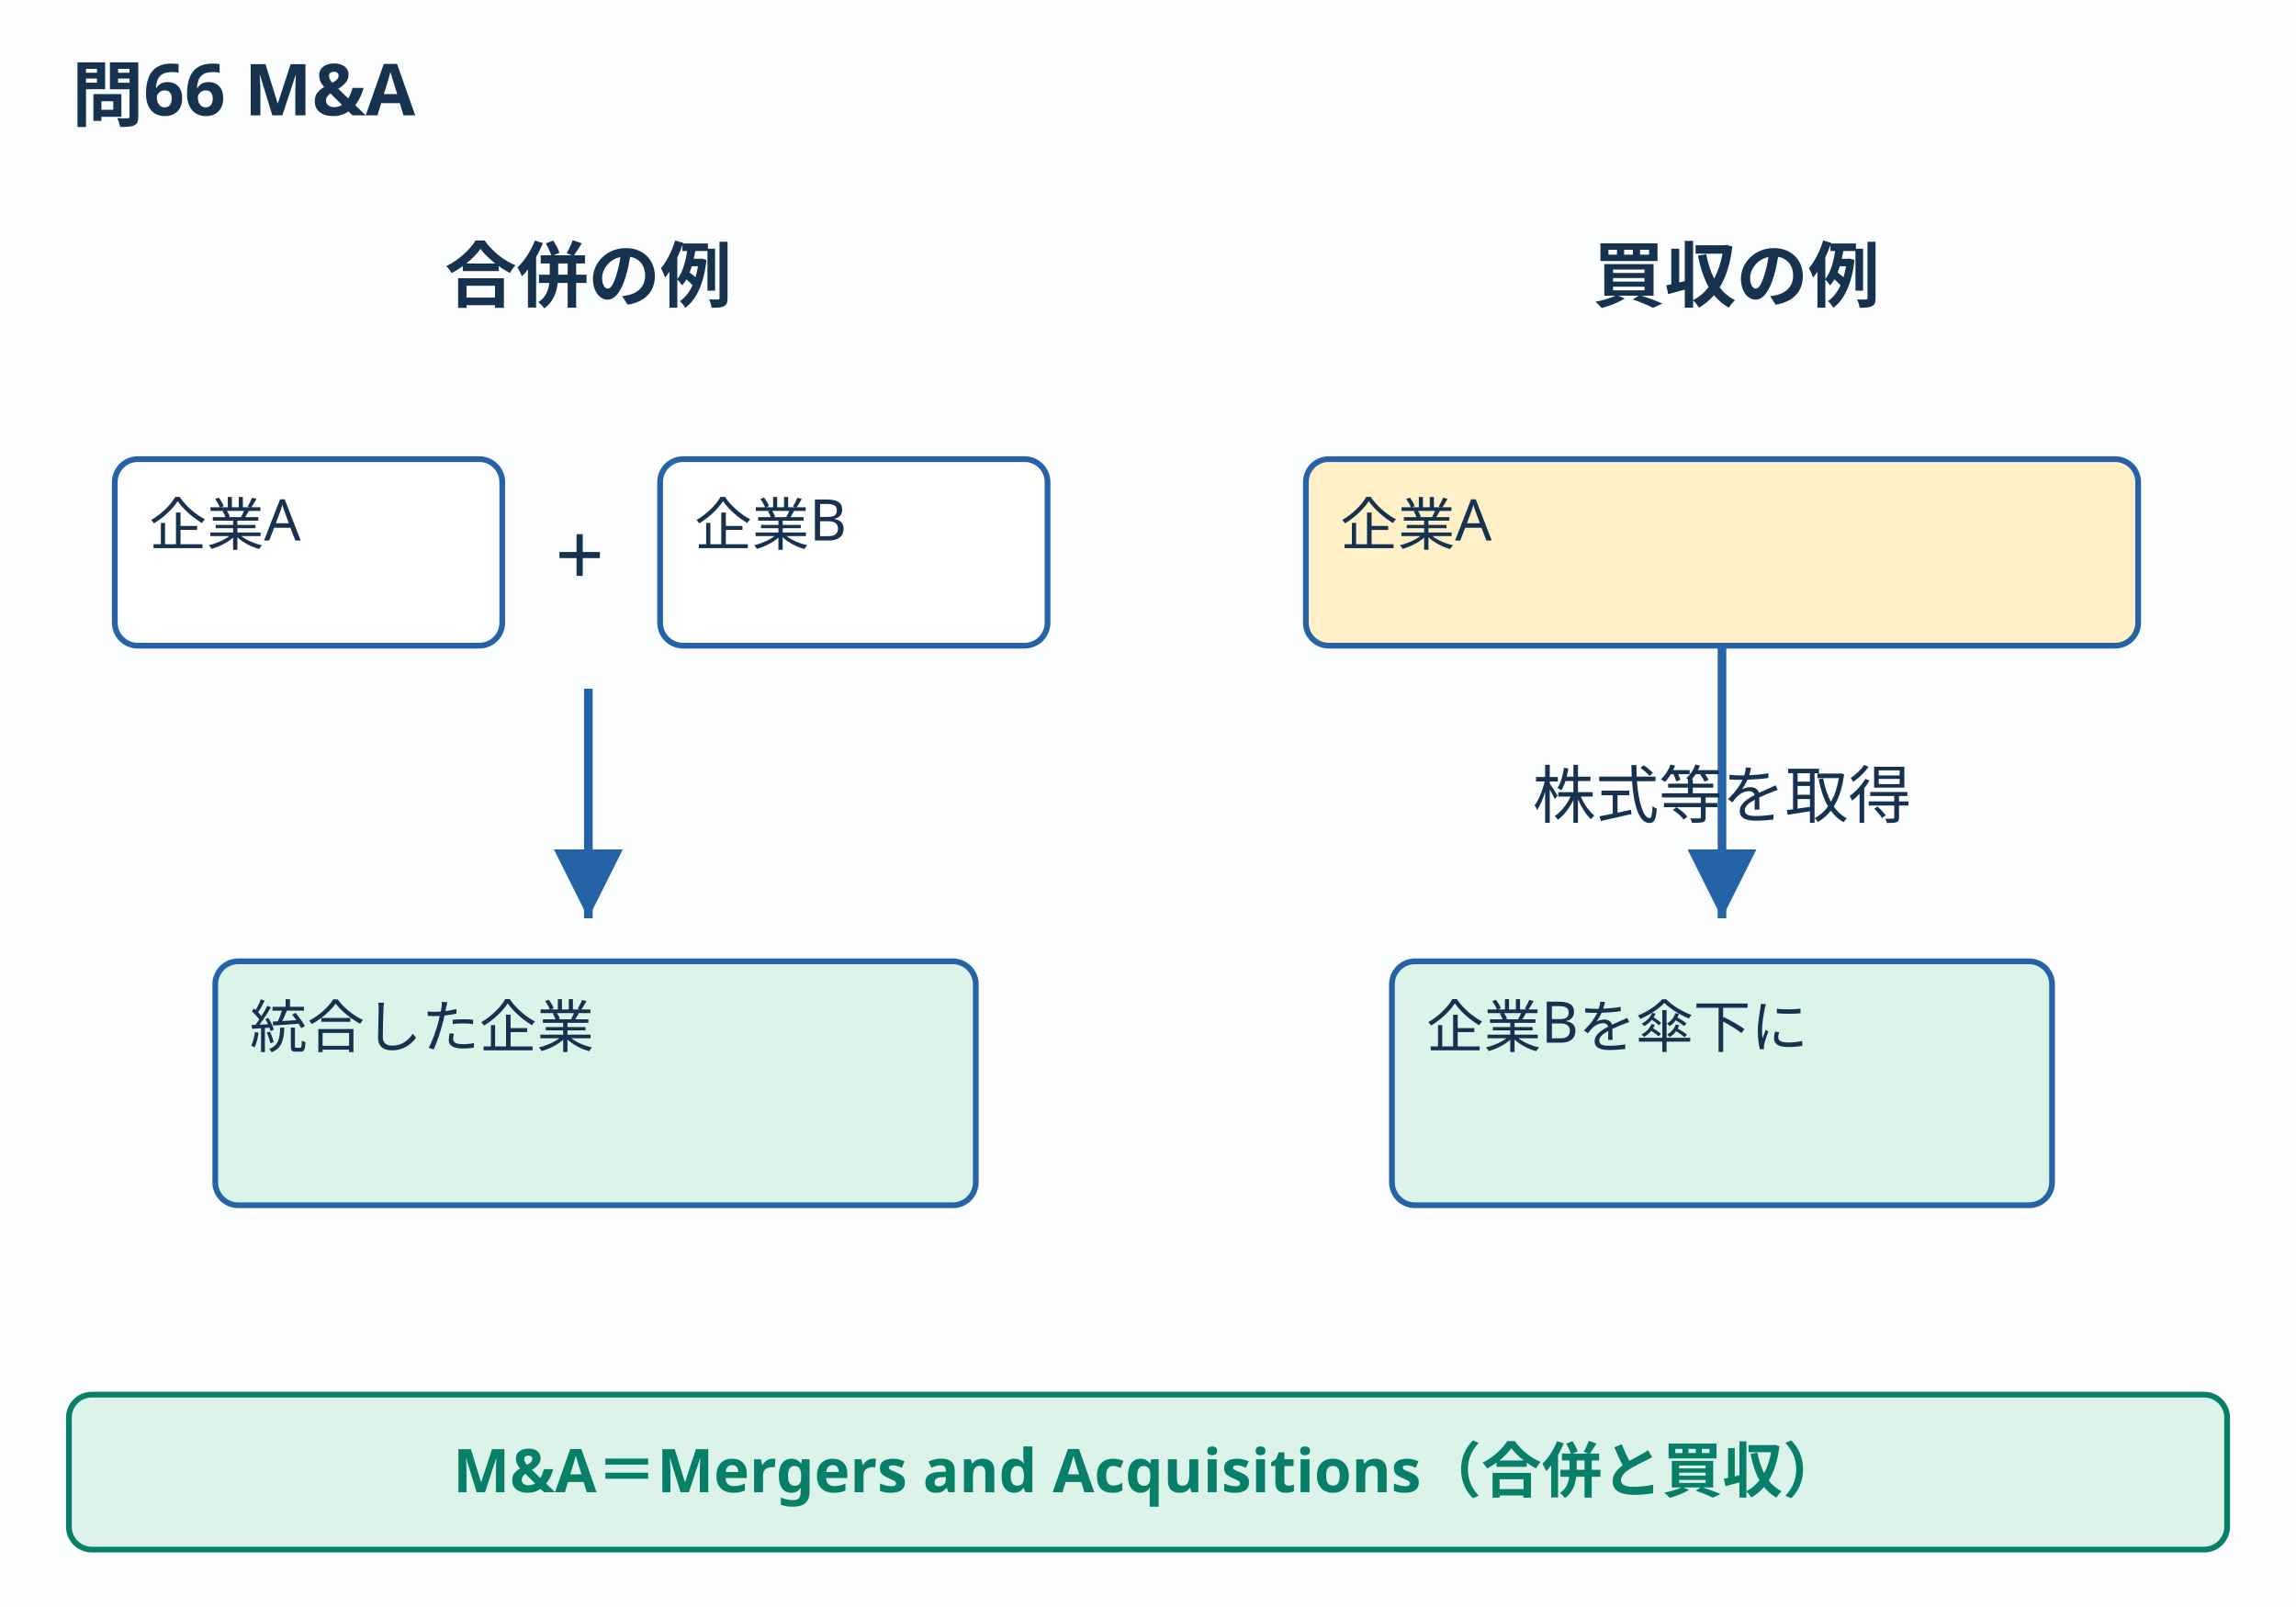
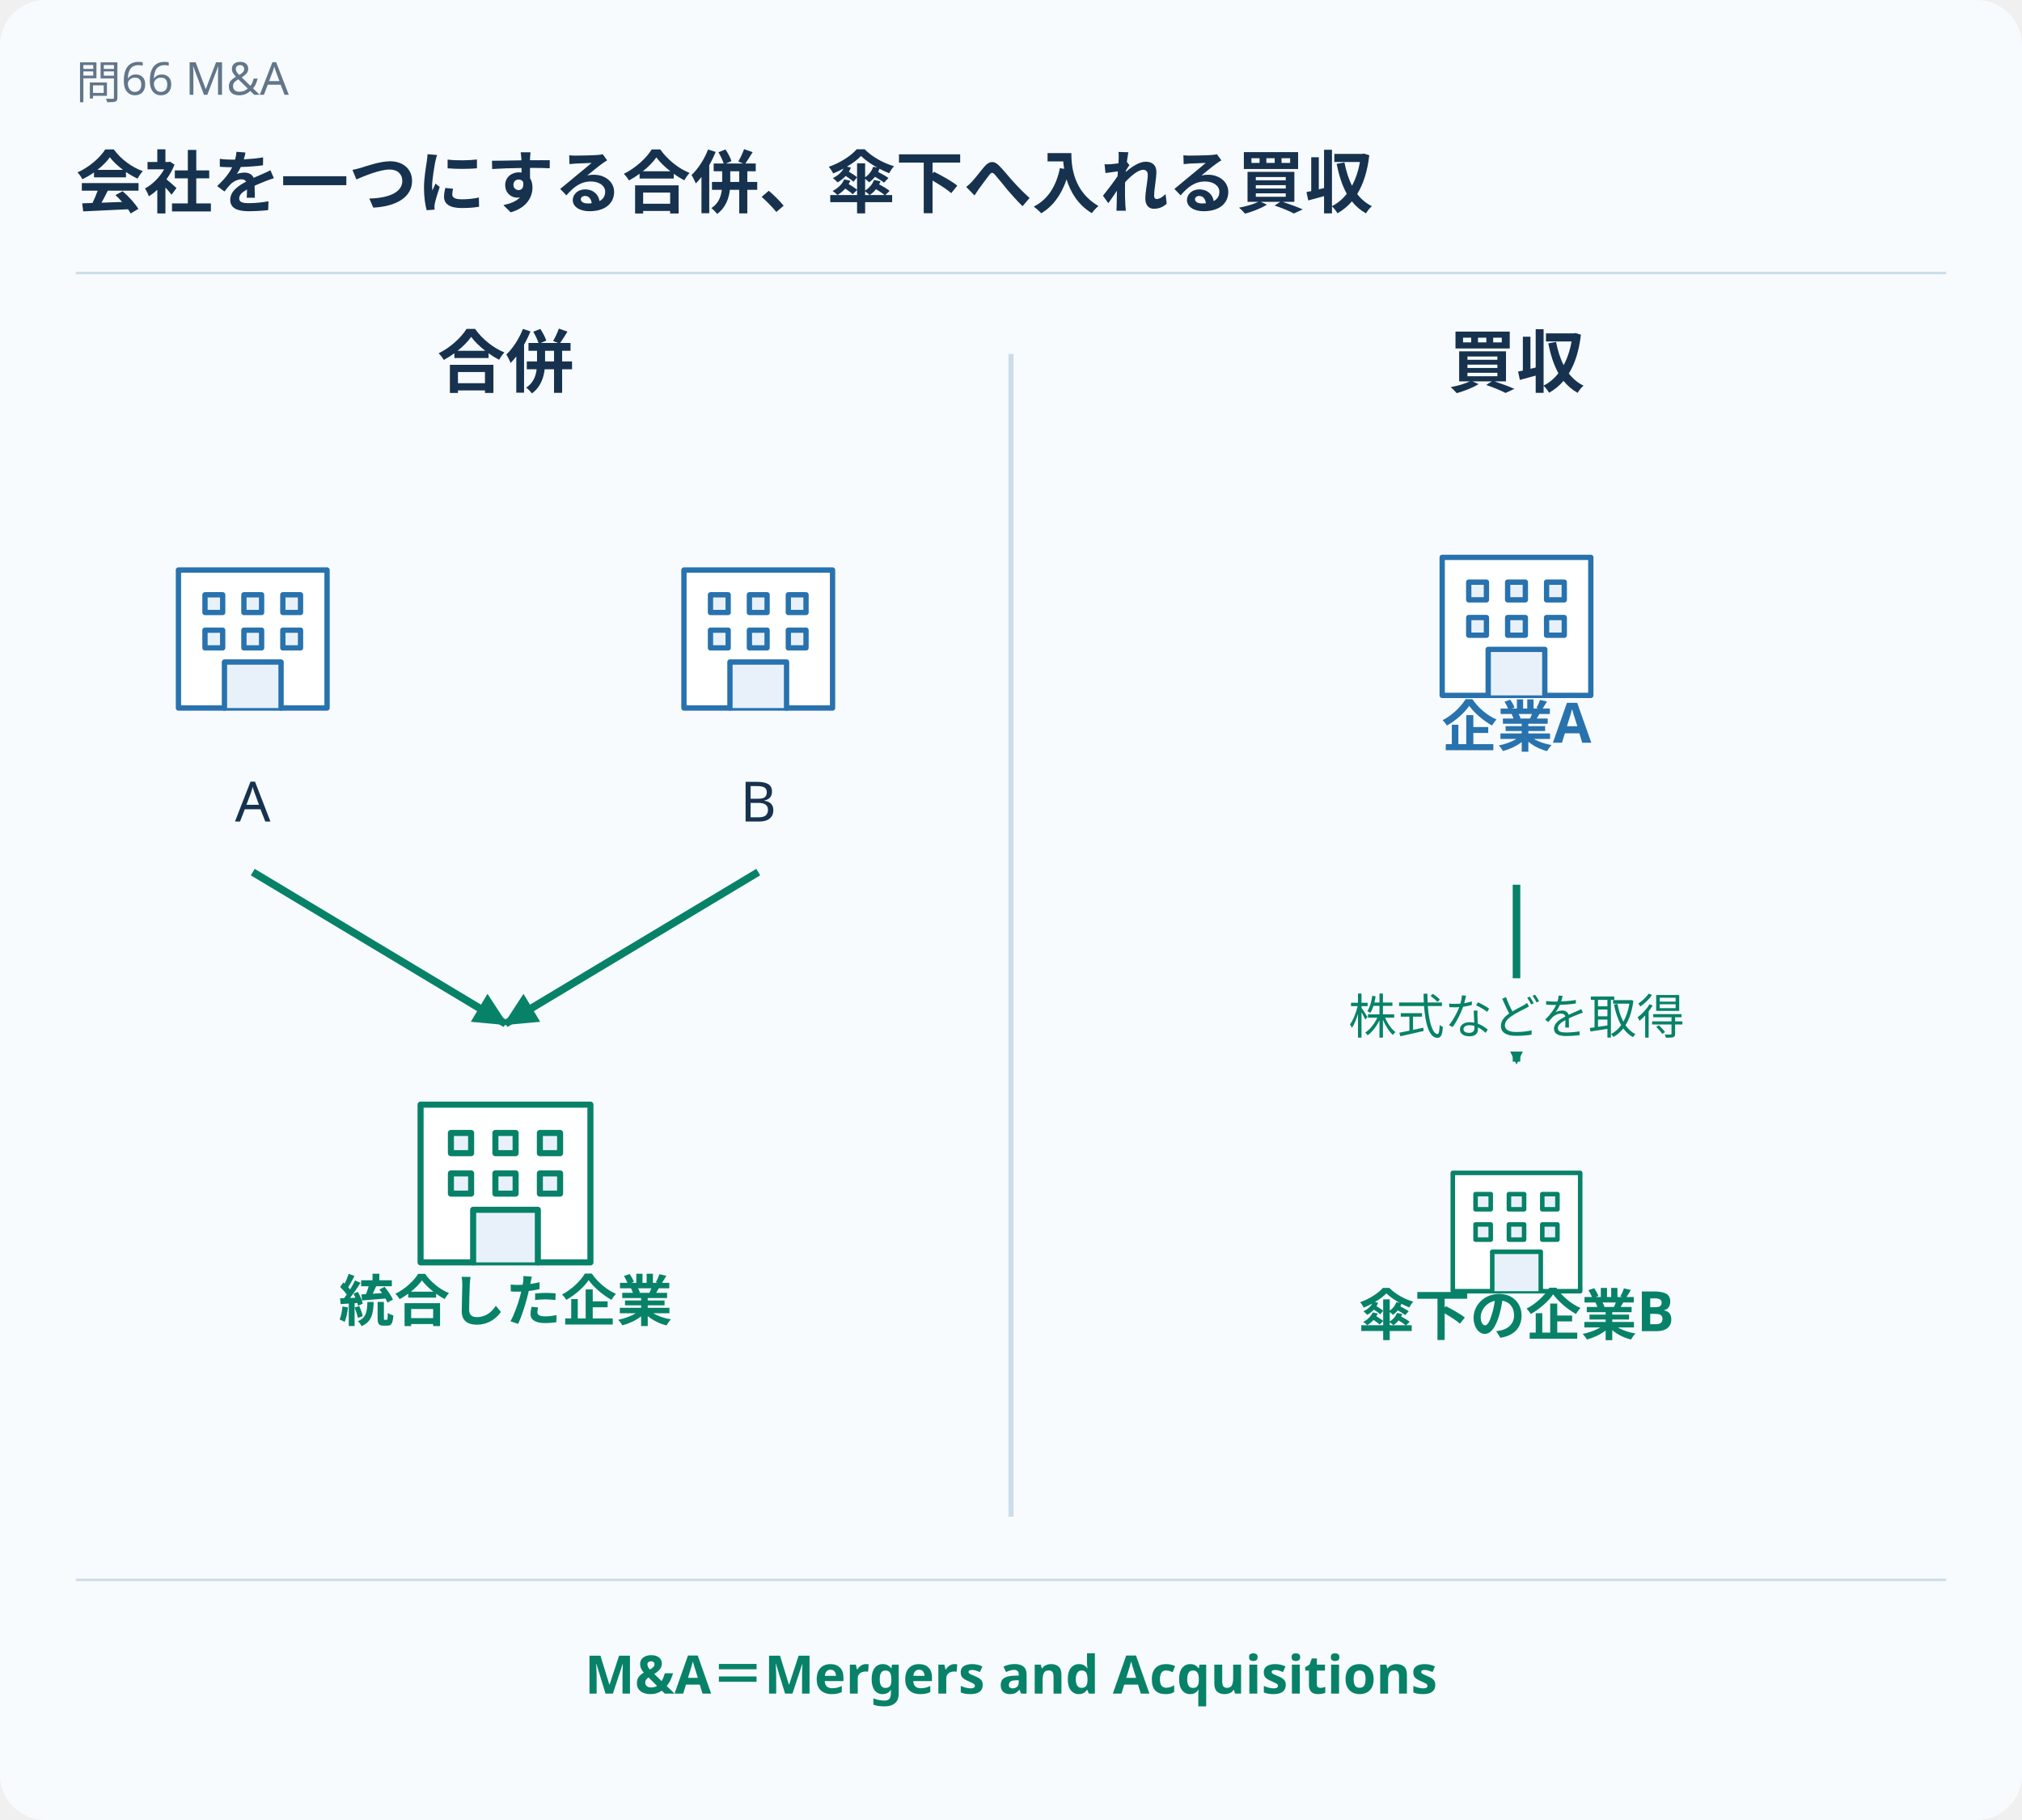
- <svg xmlns="http://www.w3.org/2000/svg" viewBox="0 0 800 560" role="img" aria-labelledby="title66">
-   <defs>
-     <marker id="a66" markerWidth="9" markerHeight="9" refX="8" refY="4" orient="auto">
-       <path d="M0 0 L8 4 L0 8 Z" fill="#2563a6" />
-     </marker>
-   </defs>
-   <rect width="800" height="560" fill="#fbfdff" />
+ <svg xmlns="http://www.w3.org/2000/svg" viewBox="0 0 800 720" role="img" aria-labelledby="v7title66">
+   <rect width="800" height="720" rx="18" fill="#f8fbfe" />
  <g font-family="Meiryo,Yu Gothic,sans-serif">
-     <text x="25" y="42" font-size="25" fill="#16324f" font-weight="700">問66 M&amp;A</text>
-     <text x="205" y="105" font-size="25" fill="#16324f" text-anchor="middle" font-weight="700">合併の例</text>
-     <text x="605" y="105" font-size="25" fill="#16324f" text-anchor="middle" font-weight="700">買収の例</text>
-     <rect x="40" y="160" width="135" height="65" rx="8" fill="white" stroke="#2563a6" stroke-width="2" />
-     <text x="52" y="190" font-size="20" fill="#16324f" text-anchor="start" font-weight="400">企業A</text>
-     <rect x="230" y="160" width="135" height="65" rx="8" fill="white" stroke="#2563a6" stroke-width="2" />
-     <text x="242" y="190" font-size="20" fill="#16324f" text-anchor="start" font-weight="400">企業B</text>
-     <text x="202" y="204" font-size="30" fill="#16324f" text-anchor="middle" font-weight="400">+</text>
-     <path d="M205 240 L205 320" fill="none" stroke="#2563a6" stroke-width="3" marker-end="url(#a66)" />
-     <rect x="75" y="335" width="265" height="85" rx="8" fill="#dcf3e9" stroke="#2563a6" stroke-width="2" />
-     <text x="87" y="365" font-size="20" fill="#16324f" text-anchor="start" font-weight="400">統合した企業</text>
-     <rect x="455" y="160" width="290" height="65" rx="8" fill="#fff0c7" stroke="#2563a6" stroke-width="2" />
-     <text x="467" y="190" font-size="20" fill="#16324f" text-anchor="start" font-weight="400">企業A</text>
-     <path d="M600 225 L600 320" fill="none" stroke="#2563a6" stroke-width="3" marker-end="url(#a66)" />
-     <text x="600" y="285" font-size="22" fill="#16324f" text-anchor="middle" font-weight="400">株式等を取得</text>
-     <rect x="485" y="335" width="230" height="85" rx="8" fill="#dcf3e9" stroke="#2563a6" stroke-width="2" />
-     <text x="497" y="365" font-size="20" fill="#16324f" text-anchor="start" font-weight="400">企業Bを傘下に</text>
-     <rect x="24" y="486" width="752" height="54" rx="8" fill="#dcf3e9" stroke="#087f68" stroke-width="2" />
-     <text x="400" y="520" font-size="21" fill="#087f68" text-anchor="middle" font-weight="700">M&amp;A＝Mergers and Acquisitions（合併と買収）</text>
+     <text x="30" y="39" font-size="18" fill="#61768a">問66 M&amp;A</text>
+     <text x="30" y="82" font-size="27" font-weight="700" fill="#16324f">会社を一つにする合併、傘下へ入れる買収</text>
+     <path d="M30 108H770" stroke="#cbdde9" />
+     <text x="200" y="153" font-size="27" fill="#16324f" text-anchor="middle" font-weight="700">合併</text>
+     <text x="600" y="153" font-size="27" fill="#16324f" text-anchor="middle" font-weight="700">買収</text>
+     <g transform="translate(100 250) scale(0.7)" stroke="#2872ae" stroke-width="3" stroke-linecap="round" stroke-linejoin="round">
+       <path d="M-42 43V-35H42V43Z" fill="white" />
+       <path d="M-16 43V17H16V43" fill="#e8f1fa" />
+       <rect x="-27" y="-21" width="10" height="10" fill="#e8f1fa" />
+       <rect x="-27" y="-1" width="10" height="10" fill="#e8f1fa" />
+       <rect x="-5" y="-21" width="10" height="10" fill="#e8f1fa" />
+       <rect x="-5" y="-1" width="10" height="10" fill="#e8f1fa" />
+       <rect x="17" y="-21" width="10" height="10" fill="#e8f1fa" />
+       <rect x="17" y="-1" width="10" height="10" fill="#e8f1fa" />
+     </g>
+     <text x="100" y="325" font-size="22" fill="#16324f" text-anchor="middle" font-weight="400">A</text>
+     <path d="M100 345L200 405" stroke="#078268" stroke-width="3" fill="none" />
+     <path d="M200.0 405.0L187.1 403.8L192.9 394.1Z" stroke="#078268" stroke-width="1" fill="#078268" />
+     <g transform="translate(300 250) scale(0.7)" stroke="#2872ae" stroke-width="3" stroke-linecap="round" stroke-linejoin="round">
+       <path d="M-42 43V-35H42V43Z" fill="white" />
+       <path d="M-16 43V17H16V43" fill="#e8f1fa" />
+       <rect x="-27" y="-21" width="10" height="10" fill="#e8f1fa" />
+       <rect x="-27" y="-1" width="10" height="10" fill="#e8f1fa" />
+       <rect x="-5" y="-21" width="10" height="10" fill="#e8f1fa" />
+       <rect x="-5" y="-1" width="10" height="10" fill="#e8f1fa" />
+       <rect x="17" y="-21" width="10" height="10" fill="#e8f1fa" />
+       <rect x="17" y="-1" width="10" height="10" fill="#e8f1fa" />
+     </g>
+     <text x="300" y="325" font-size="22" fill="#16324f" text-anchor="middle" font-weight="400">B</text>
+     <path d="M300 345L200 405" stroke="#078268" stroke-width="3" fill="none" />
+     <path d="M200.0 405.0L207.1 394.1L212.9 403.8Z" stroke="#078268" stroke-width="1" fill="#078268" />
+     <g transform="translate(200 465) scale(0.8)" stroke="#078268" stroke-width="3" stroke-linecap="round" stroke-linejoin="round">
+       <path d="M-42 43V-35H42V43Z" fill="white" />
+       <path d="M-16 43V17H16V43" fill="#e8f1fa" />
+       <rect x="-27" y="-21" width="10" height="10" fill="#e8f1fa" />
+       <rect x="-27" y="-1" width="10" height="10" fill="#e8f1fa" />
+       <rect x="-5" y="-21" width="10" height="10" fill="#e8f1fa" />
+       <rect x="-5" y="-1" width="10" height="10" fill="#e8f1fa" />
+       <rect x="17" y="-21" width="10" height="10" fill="#e8f1fa" />
+       <rect x="17" y="-1" width="10" height="10" fill="#e8f1fa" />
+     </g>
+     <text x="200" y="522.6" font-size="22" fill="#078268" text-anchor="middle" font-weight="700">統合した企業</text>
+     <text x="200" y="548.2" font-size="18" fill="#61768a" text-anchor="middle" font-weight="400" />
+     <g transform="translate(600 245) scale(0.7)" stroke="#2872ae" stroke-width="3" stroke-linecap="round" stroke-linejoin="round">
+       <path d="M-42 43V-35H42V43Z" fill="white" />
+       <path d="M-16 43V17H16V43" fill="#e8f1fa" />
+       <rect x="-27" y="-21" width="10" height="10" fill="#e8f1fa" />
+       <rect x="-27" y="-1" width="10" height="10" fill="#e8f1fa" />
+       <rect x="-5" y="-21" width="10" height="10" fill="#e8f1fa" />
+       <rect x="-5" y="-1" width="10" height="10" fill="#e8f1fa" />
+       <rect x="17" y="-21" width="10" height="10" fill="#e8f1fa" />
+       <rect x="17" y="-1" width="10" height="10" fill="#e8f1fa" />
+     </g>
+     <text x="600" y="295.4" font-size="22" fill="#2872ae" text-anchor="middle" font-weight="700">企業A</text>
+     <text x="600" y="317.8" font-size="18" fill="#61768a" text-anchor="middle" font-weight="400" />
+     <path d="M600 350L600 420" stroke="#078268" stroke-width="3" fill="none" />
+     <path d="M600.0 420.0L594.3 408.3L605.7 408.3Z" stroke="#078268" stroke-width="1" fill="#078268" />
+     <rect x="527.5" y="387.0" width="145" height="29" rx="4" fill="#f8fbfe" stroke="none" stroke-width="2" />
+     <text x="600.0" y="409.0" font-size="19" fill="#078268" text-anchor="middle" font-weight="400">株式などを取得</text>
+     <g transform="translate(600 485) scale(0.6)" stroke="#078268" stroke-width="3" stroke-linecap="round" stroke-linejoin="round">
+       <path d="M-42 43V-35H42V43Z" fill="white" />
+       <path d="M-16 43V17H16V43" fill="#e8f1fa" />
+       <rect x="-27" y="-21" width="10" height="10" fill="#e8f1fa" />
+       <rect x="-27" y="-1" width="10" height="10" fill="#e8f1fa" />
+       <rect x="-5" y="-21" width="10" height="10" fill="#e8f1fa" />
+       <rect x="-5" y="-1" width="10" height="10" fill="#e8f1fa" />
+       <rect x="17" y="-21" width="10" height="10" fill="#e8f1fa" />
+       <rect x="17" y="-1" width="10" height="10" fill="#e8f1fa" />
+     </g>
+     <text x="600" y="528.2" font-size="22" fill="#078268" text-anchor="middle" font-weight="700">傘下の企業B</text>
+     <text x="600" y="547.4" font-size="18" fill="#61768a" text-anchor="middle" font-weight="400" />
+     <path d="M400 140V600" stroke="#cbdde9" stroke-width="2" fill="none" />
+     <path d="M30 625H770" stroke="#cbdde9" />
+     <text x="400" y="670" font-size="21" font-weight="700" fill="#078268" text-anchor="middle">M&amp;A＝Mergers and Acquisitions</text>
  </g>
</svg>
